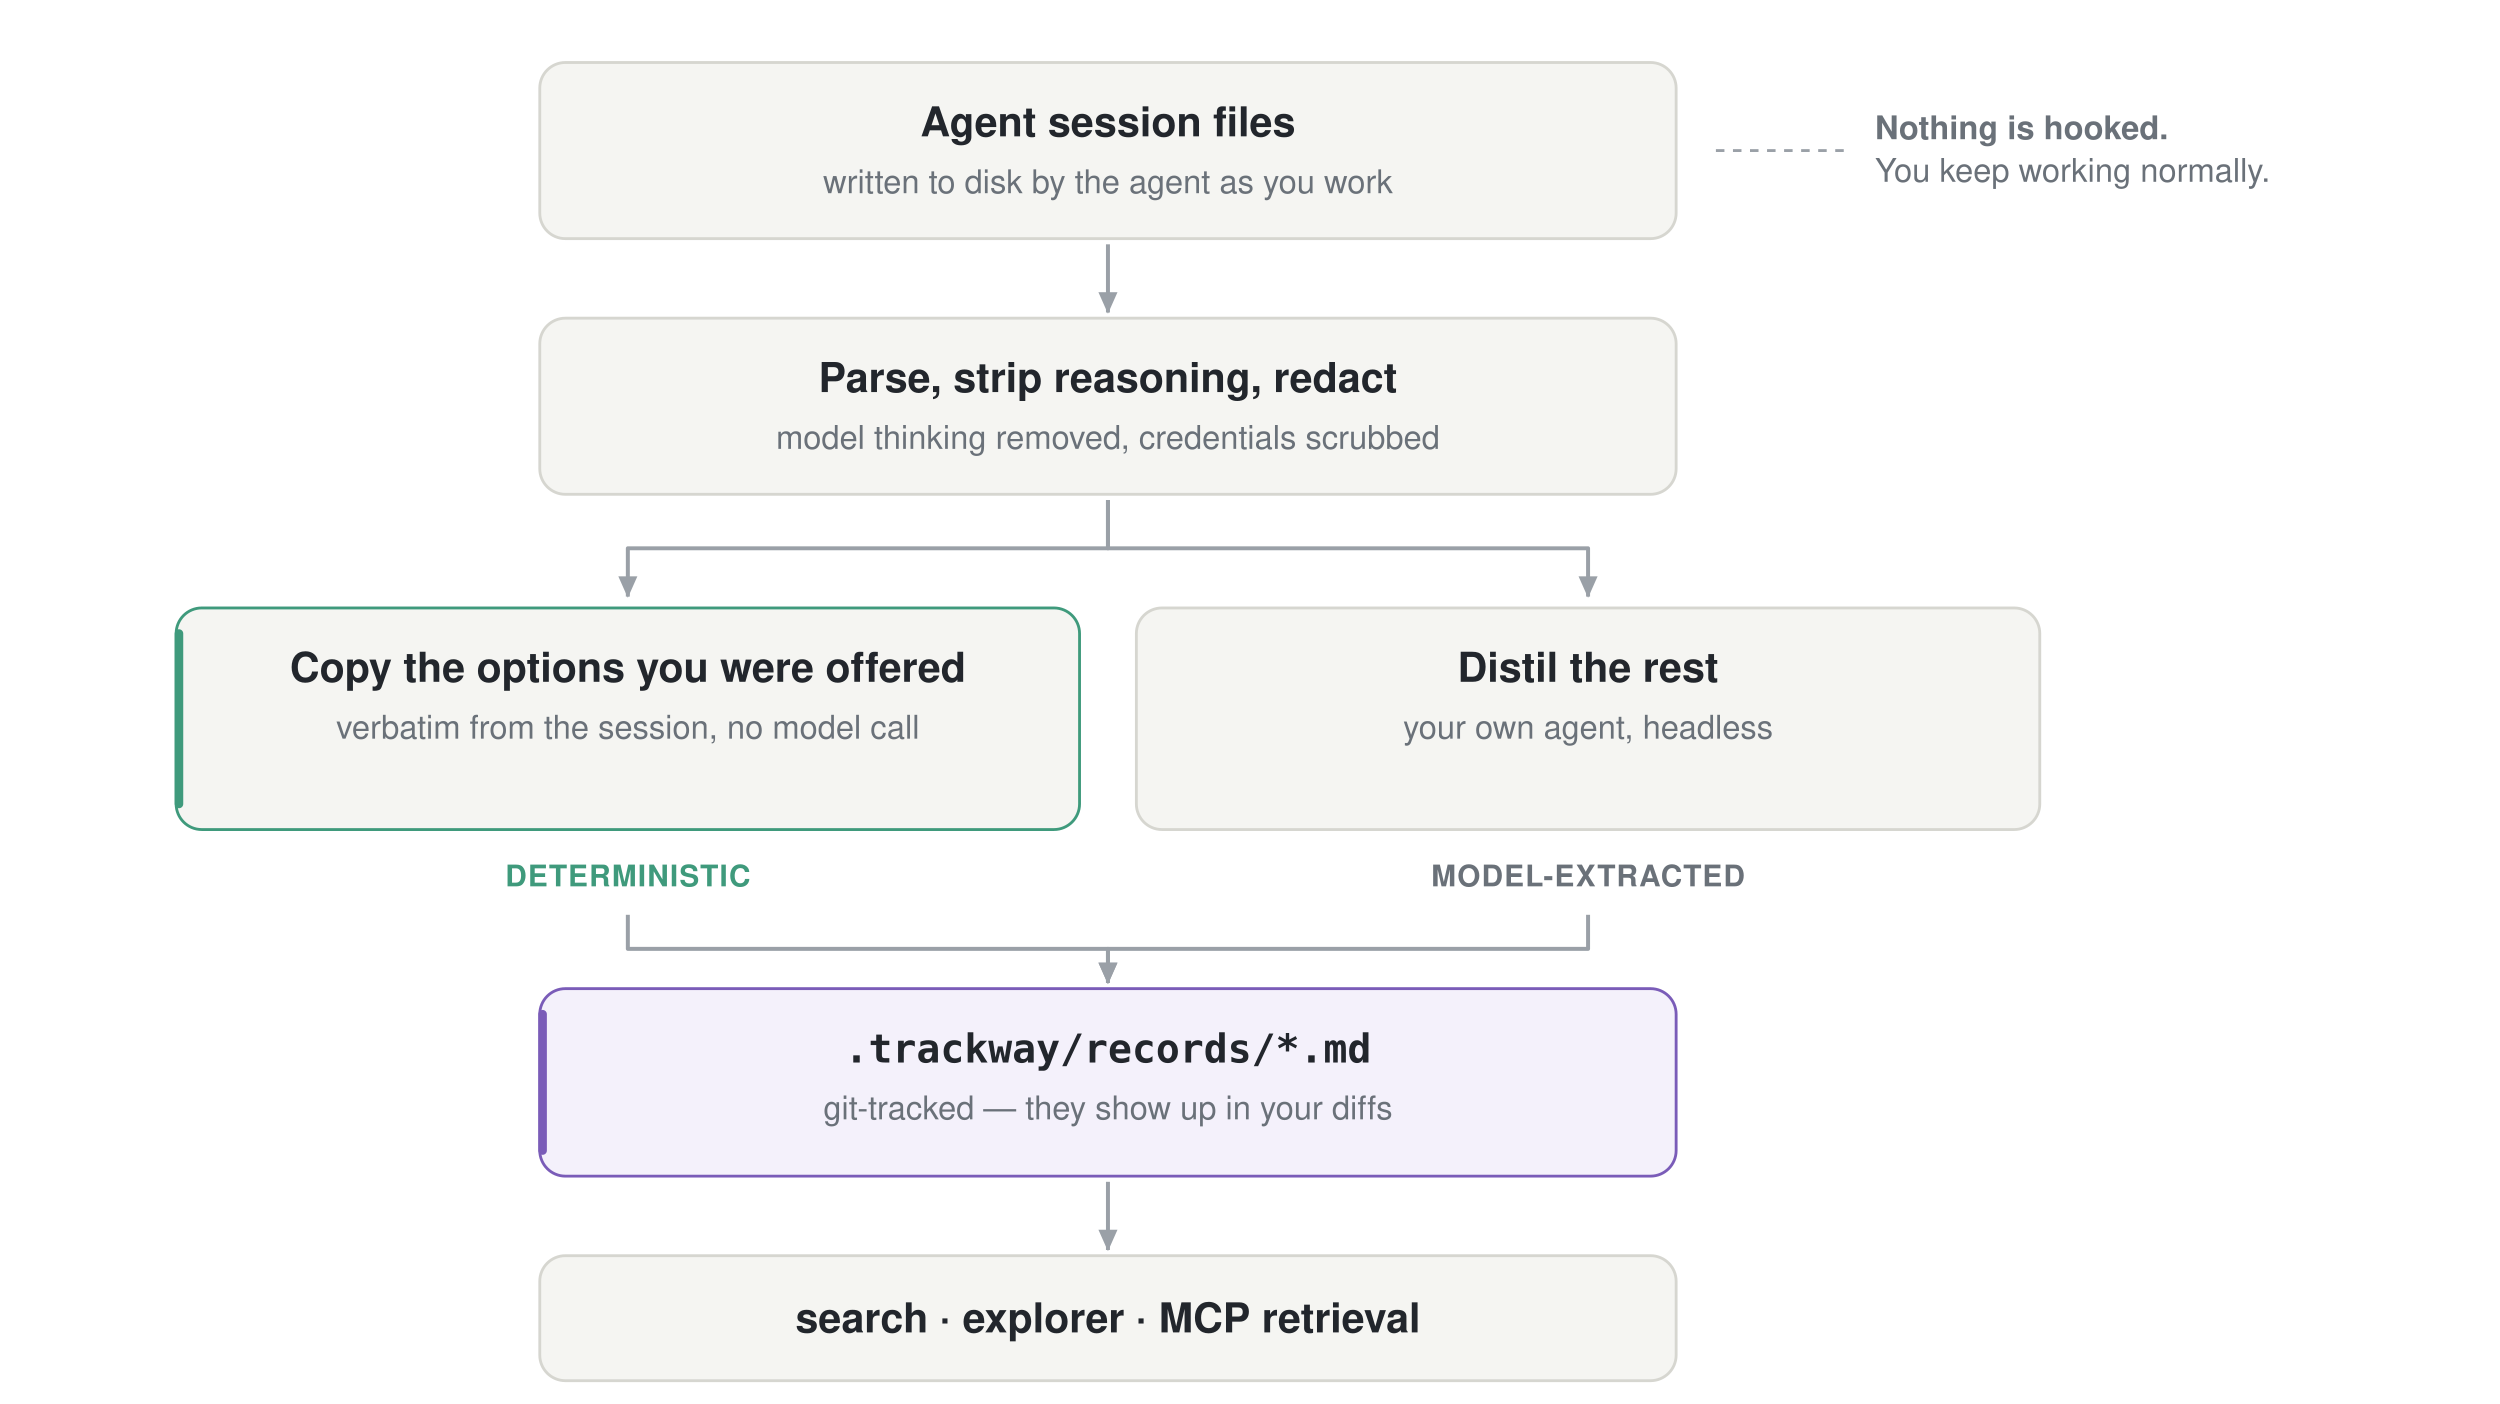
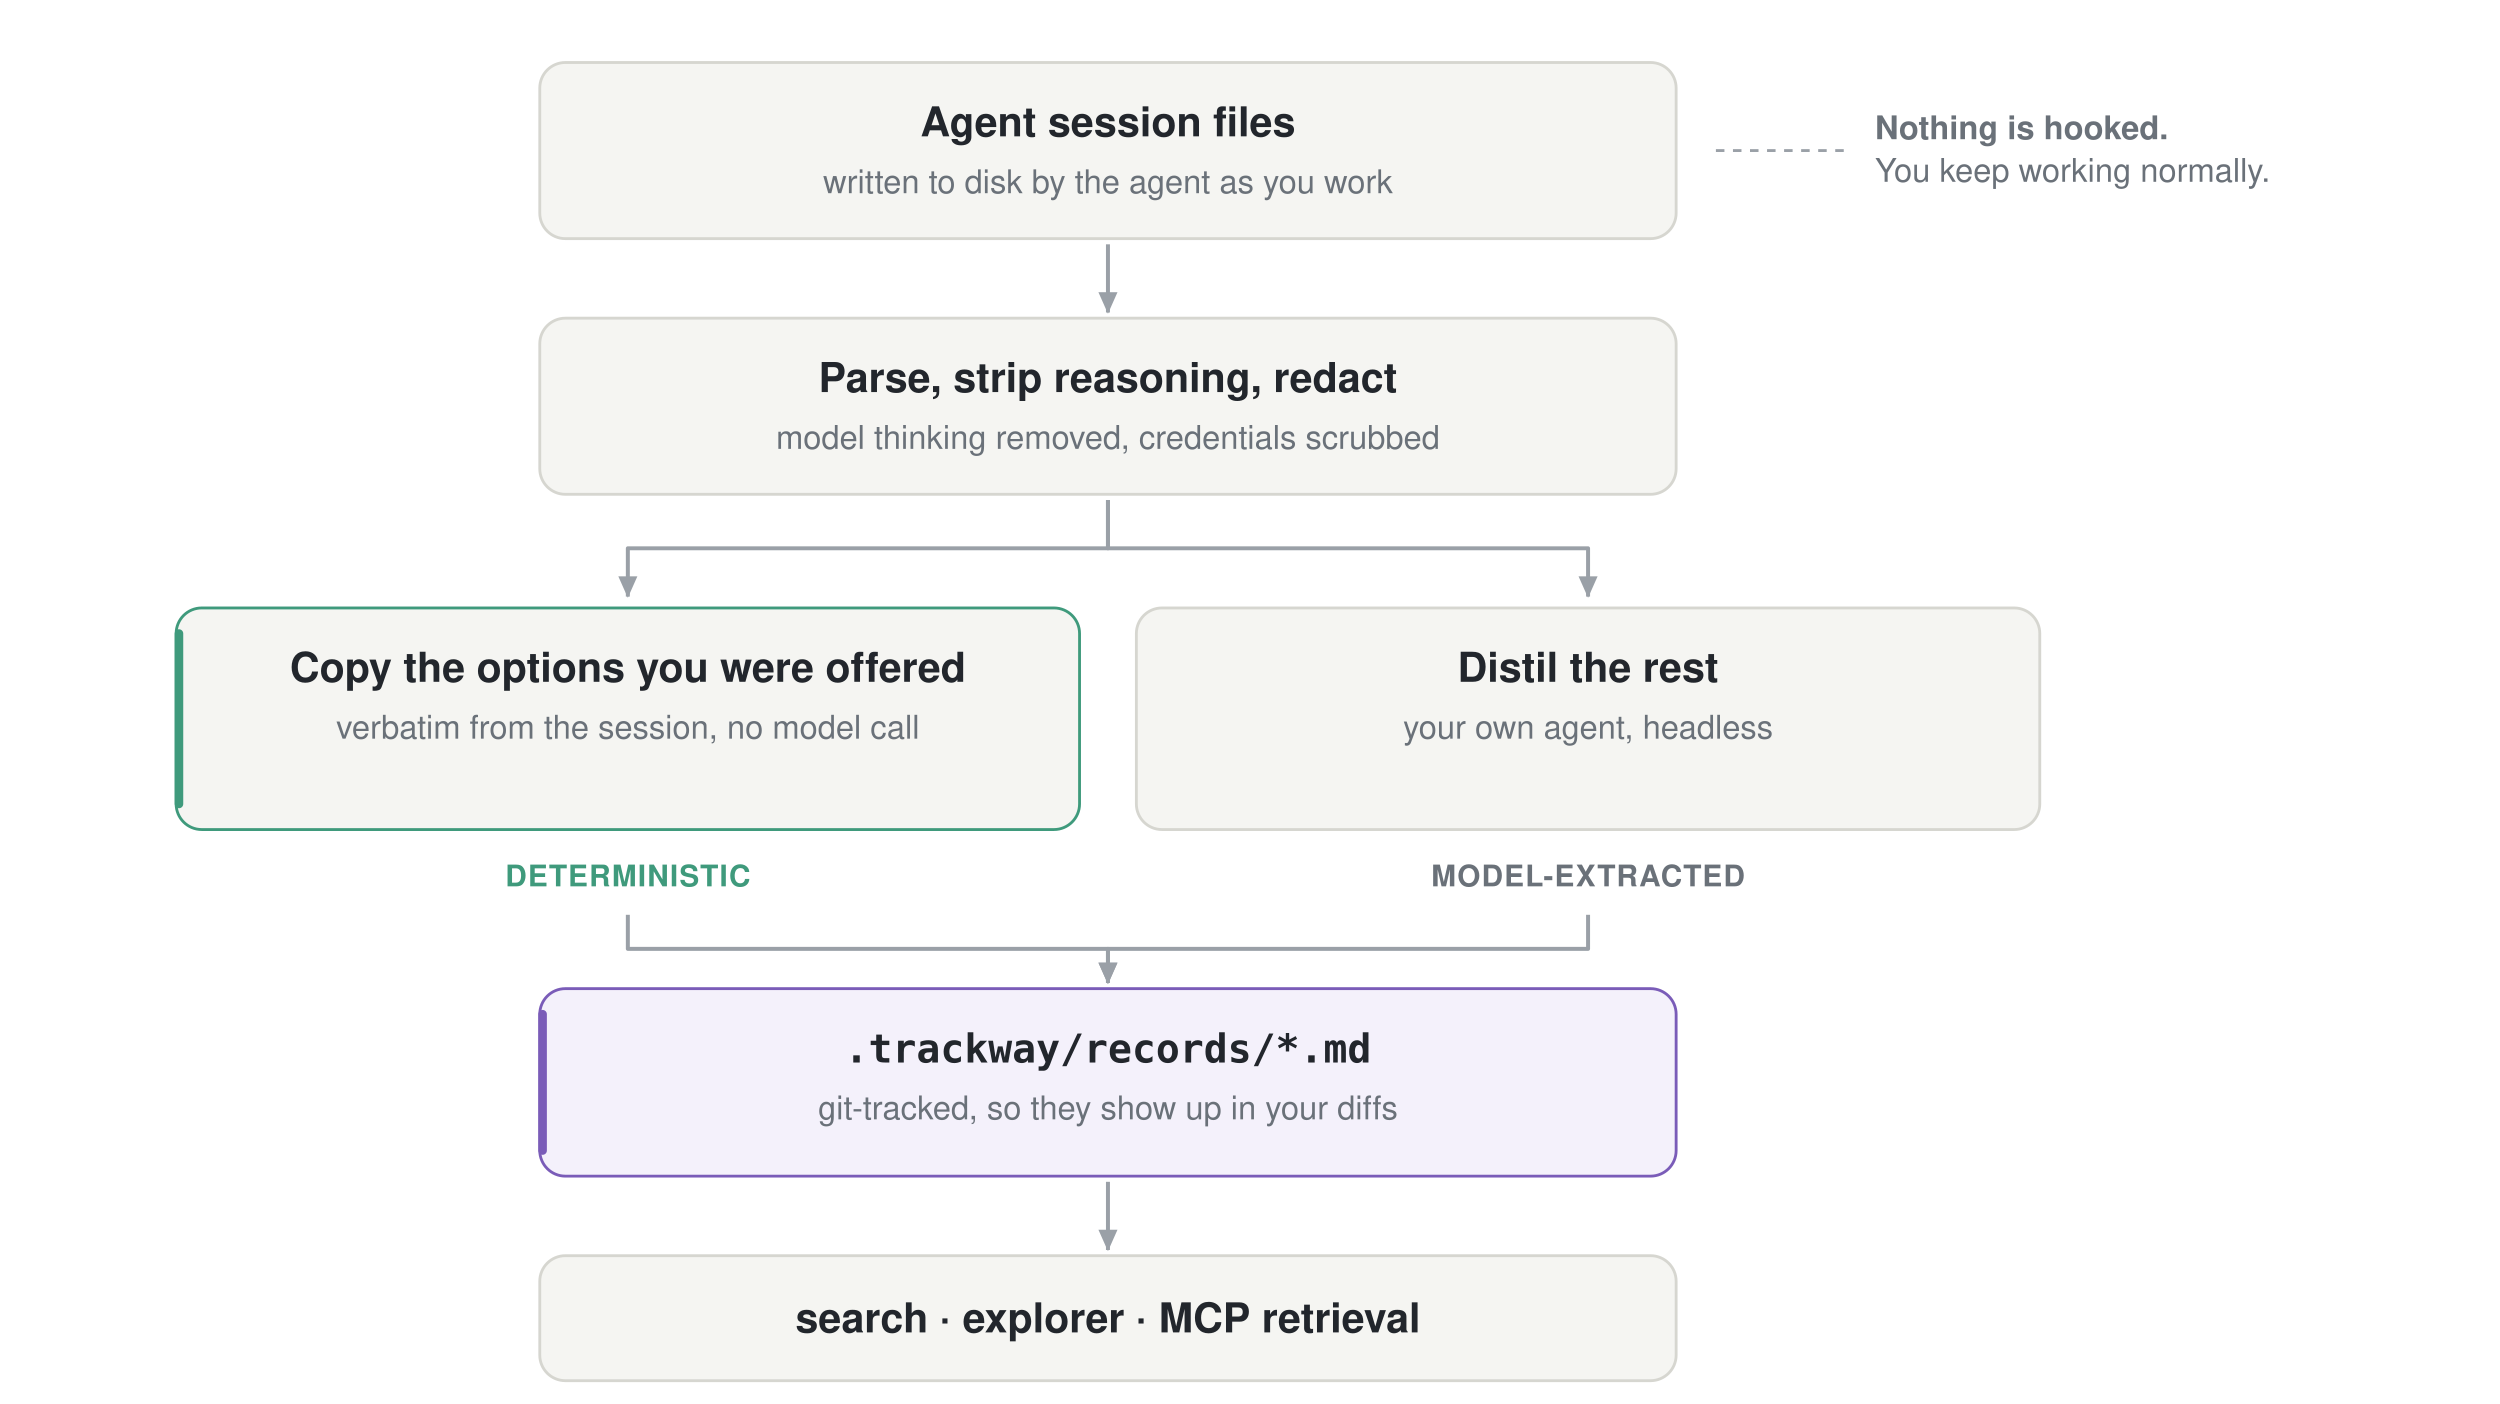
<svg xmlns="http://www.w3.org/2000/svg" viewBox="0 0 880 494" width="880" height="494" role="img" aria-label="How Trackway works, as a pipeline">
  <defs>
    <marker id="tip" viewBox="0 0 10 10" refX="8.5" refY="5" markerWidth="6" markerHeight="6" orient="auto-start-reverse">
      <path d="M0 1 L9 5 L0 9 z" fill="#9aa0a7" />
    </marker>
  </defs>
  <g>
    <rect x="190" y="22" width="400" height="62" rx="9" fill="#f5f5f2" stroke="#d6d6d0" stroke-width="1" />
    <text x="390" y="48" text-anchor="middle" font-family="-apple-system, BlinkMacSystemFont, 'Segoe UI', Helvetica, Arial, sans-serif" font-size="14.5" font-weight="600" fill="#22262c">Agent session files</text>
    <text x="390" y="68" text-anchor="middle" font-family="-apple-system, BlinkMacSystemFont, 'Segoe UI', Helvetica, Arial, sans-serif" font-size="11.5" fill="#6a7179">written to disk by the agent as you work</text>
  </g>
  <g>
    <path d="M604 53 H650" stroke="#9aa0a7" stroke-width="1" stroke-dasharray="3 3" fill="none" />
    <text x="660" y="49" font-family="-apple-system, BlinkMacSystemFont, 'Segoe UI', Helvetica, Arial, sans-serif" font-size="11.5" font-weight="600" fill="#6a7179">Nothing is hooked.</text>
    <text x="660" y="64" font-family="-apple-system, BlinkMacSystemFont, 'Segoe UI', Helvetica, Arial, sans-serif" font-size="11.5" fill="#6a7179">You keep working normally.</text>
  </g>
  <path d="M390 86 V110" stroke="#9aa0a7" stroke-width="1.4" fill="none" marker-end="url(#tip)" />
  <g>
    <rect x="190" y="112" width="400" height="62" rx="9" fill="#f5f5f2" stroke="#d6d6d0" stroke-width="1" />
    <text x="390" y="138" text-anchor="middle" font-family="-apple-system, BlinkMacSystemFont, 'Segoe UI', Helvetica, Arial, sans-serif" font-size="14.5" font-weight="600" fill="#22262c">Parse, strip reasoning, redact</text>
    <text x="390" y="158" text-anchor="middle" font-family="-apple-system, BlinkMacSystemFont, 'Segoe UI', Helvetica, Arial, sans-serif" font-size="11.5" fill="#6a7179">model thinking removed, credentials scrubbed</text>
  </g>
  <path d="M390 176 V193 H221 V210" stroke="#9aa0a7" stroke-width="1.4" fill="none" marker-end="url(#tip)" stroke-linejoin="round" />
  <path d="M390 176 V193 H559 V210" stroke="#9aa0a7" stroke-width="1.4" fill="none" marker-end="url(#tip)" stroke-linejoin="round" />
  <g>
    <rect x="62" y="214" width="318" height="78" rx="9" fill="#f5f5f2" stroke="#3f9a7c" stroke-width="1" />
    <path d="M63 223 v60" stroke="#3f9a7c" stroke-width="3" stroke-linecap="round" />
    <text x="221" y="240" text-anchor="middle" font-family="-apple-system, BlinkMacSystemFont, 'Segoe UI', Helvetica, Arial, sans-serif" font-size="14.5" font-weight="600" fill="#22262c">Copy the options you were offered</text>
    <text x="221" y="260" text-anchor="middle" font-family="-apple-system, BlinkMacSystemFont, 'Segoe UI', Helvetica, Arial, sans-serif" font-size="11.5" fill="#6a7179">verbatim from the session, no model call</text>
  </g>
  <g>
    <rect x="400" y="214" width="318" height="78" rx="9" fill="#f5f5f2" stroke="#d6d6d0" stroke-width="1" />
    <text x="559" y="240" text-anchor="middle" font-family="-apple-system, BlinkMacSystemFont, 'Segoe UI', Helvetica, Arial, sans-serif" font-size="14.5" font-weight="600" fill="#22262c">Distil the rest</text>
    <text x="559" y="260" text-anchor="middle" font-family="-apple-system, BlinkMacSystemFont, 'Segoe UI', Helvetica, Arial, sans-serif" font-size="11.5" fill="#6a7179">your own agent, headless</text>
  </g>
  <text x="221" y="312" text-anchor="middle" font-family="-apple-system, BlinkMacSystemFont, 'Segoe UI', Helvetica, Arial, sans-serif" font-size="10.5" font-weight="600" fill="#3f9a7c" letter-spacing="0.4">DETERMINISTIC</text>
  <text x="559" y="312" text-anchor="middle" font-family="-apple-system, BlinkMacSystemFont, 'Segoe UI', Helvetica, Arial, sans-serif" font-size="10.5" font-weight="600" fill="#6a7179" letter-spacing="0.4">MODEL-EXTRACTED</text>
  <path d="M221 322 V334 H390 V346" stroke="#9aa0a7" stroke-width="1.4" fill="none" marker-end="url(#tip)" stroke-linejoin="round" />
  <path d="M559 322 V334 H390 V346" stroke="#9aa0a7" stroke-width="1.4" fill="none" marker-end="url(#tip)" stroke-linejoin="round" />
  <g>
    <rect x="190" y="348" width="400" height="66" rx="9" fill="#f4f1fb" stroke="#7a5cb8" stroke-width="1" />
    <path d="M191 357 v48" stroke="#7a5cb8" stroke-width="3" stroke-linecap="round" />
    <text x="390" y="374" text-anchor="middle" font-family="ui-monospace, SFMono-Regular, 'SF Mono', Menlo, Consolas, monospace" font-size="14" font-weight="600" fill="#22262c">.trackway/records/*.md</text>
-     <text x="390" y="394" text-anchor="middle" font-family="-apple-system, BlinkMacSystemFont, 'Segoe UI', Helvetica, Arial, sans-serif" font-size="11.5" fill="#6a7179">git-tracked — they show up in your diffs</text>
+     <text x="390" y="394" text-anchor="middle" font-family="-apple-system, BlinkMacSystemFont, 'Segoe UI', Helvetica, Arial, sans-serif" font-size="11.5" fill="#6a7179">git-tracked, so they show up in your diffs</text>
  </g>
  <path d="M390 416 V440" stroke="#9aa0a7" stroke-width="1.4" fill="none" marker-end="url(#tip)" />
  <g>
    <rect x="190" y="442" width="400" height="44" rx="9" fill="#f5f5f2" stroke="#d6d6d0" stroke-width="1" />
    <text x="390" y="469" text-anchor="middle" font-family="-apple-system, BlinkMacSystemFont, 'Segoe UI', Helvetica, Arial, sans-serif" font-size="14.5" font-weight="600" fill="#22262c">search  ·  explorer  ·  MCP retrieval</text>
  </g>
</svg>
